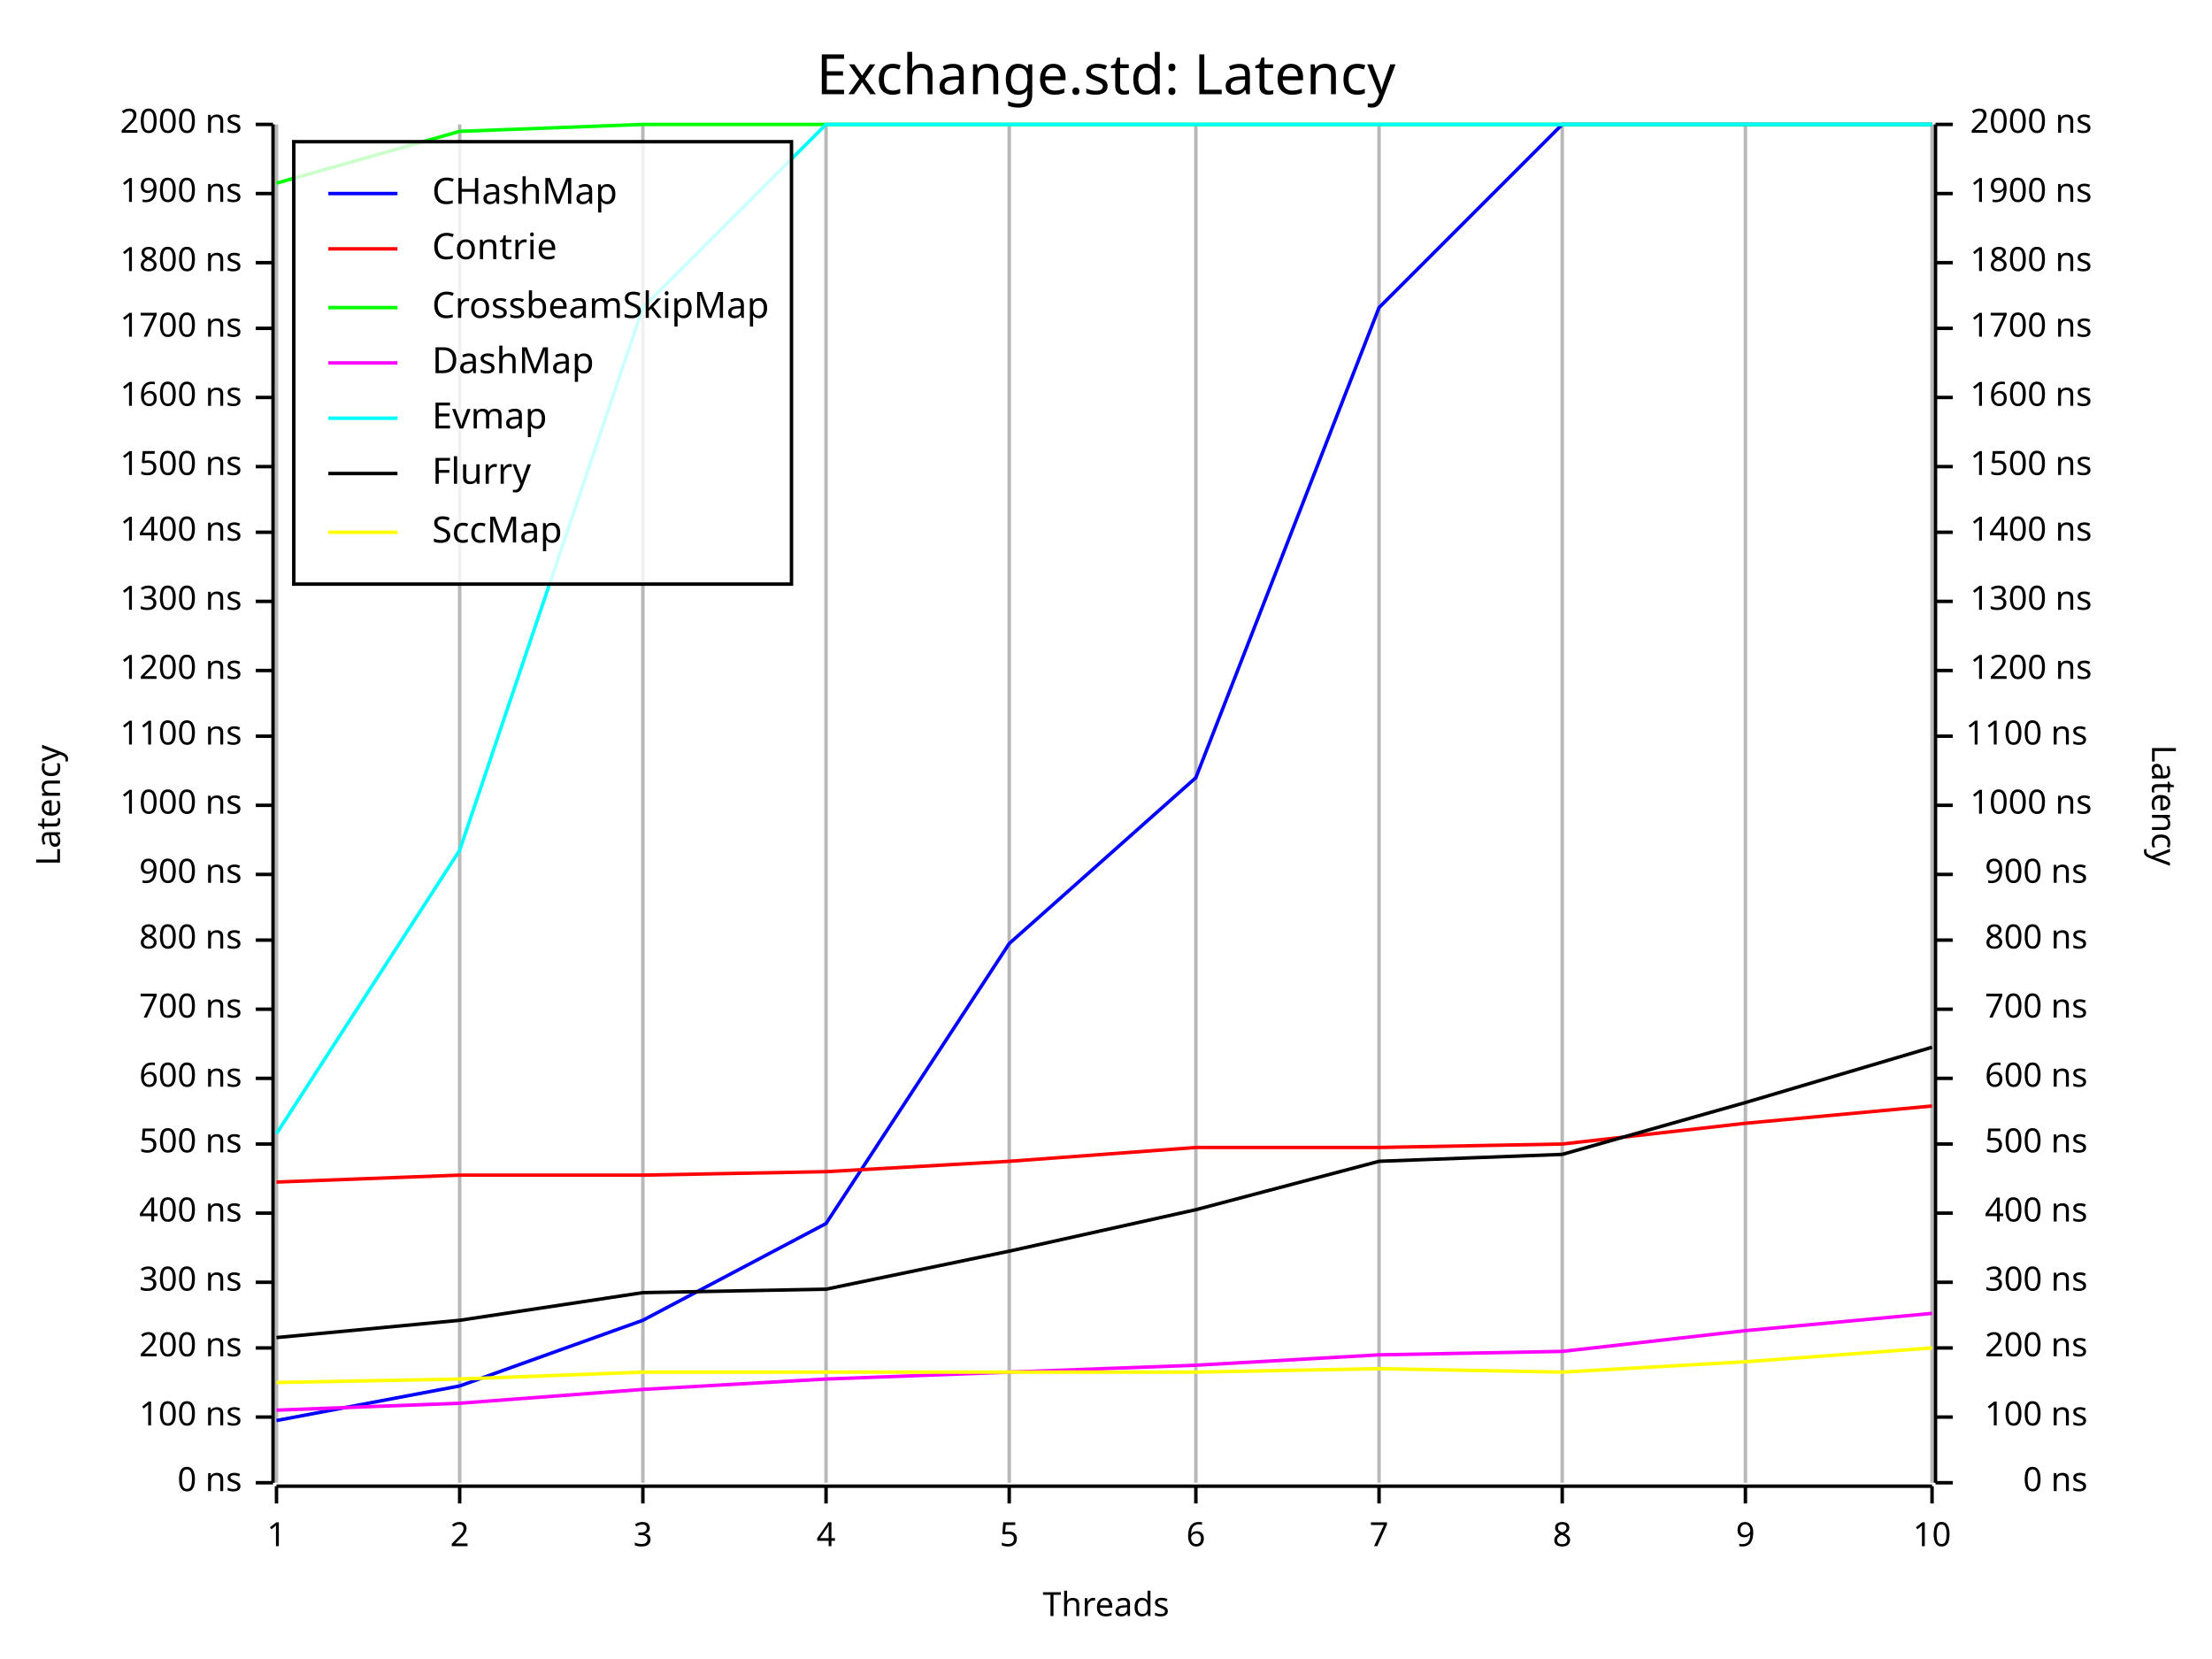
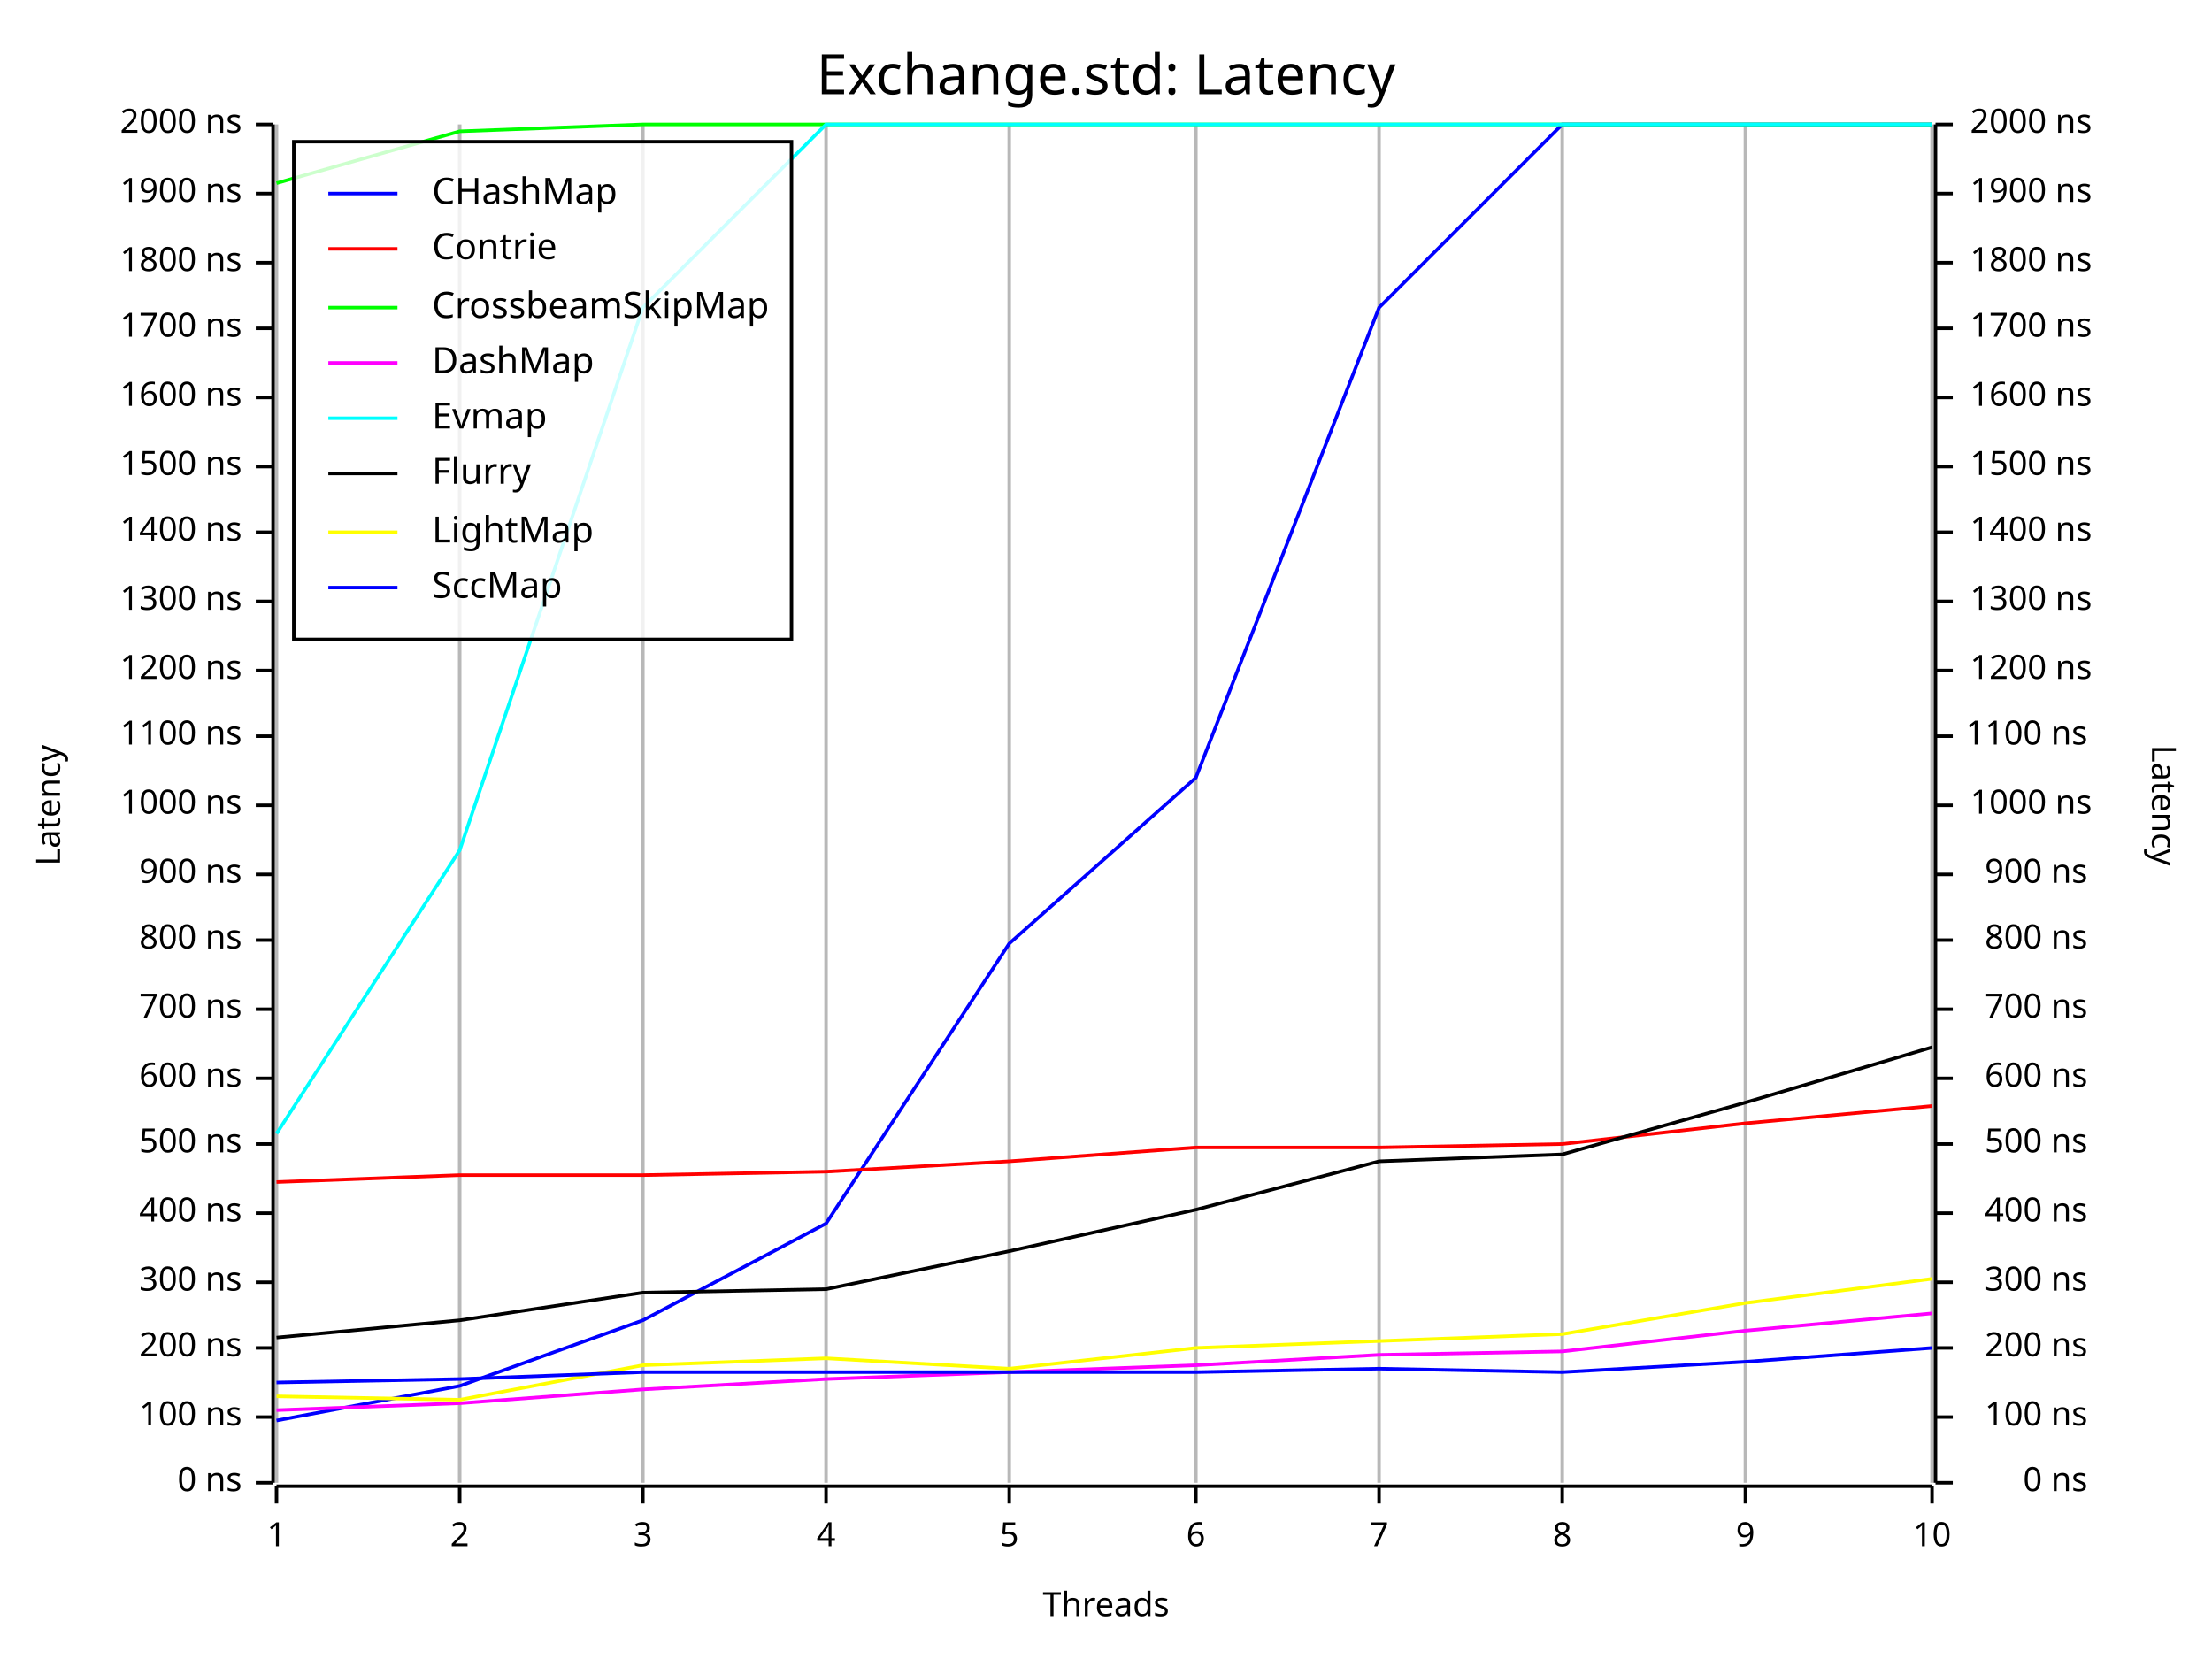
<svg xmlns="http://www.w3.org/2000/svg" width="640" height="480" viewBox="0 0 640 480">
  <rect x="0" y="0" width="640" height="480" opacity="1" fill="#FFFFFF" stroke="none" />
  <text x="320" y="15" dy="0.76em" text-anchor="middle" font-family="Fira Code" font-size="16.129" opacity="1" fill="#000000">
Exchange.std: Latency
</text>
  <line opacity="0.1" stroke="#000000" stroke-width="1" x1="80" y1="429" x2="80" y2="36" />
  <line opacity="0.1" stroke="#000000" stroke-width="1" x1="133" y1="429" x2="133" y2="36" />
  <line opacity="0.1" stroke="#000000" stroke-width="1" x1="186" y1="429" x2="186" y2="36" />
  <line opacity="0.1" stroke="#000000" stroke-width="1" x1="239" y1="429" x2="239" y2="36" />
  <line opacity="0.1" stroke="#000000" stroke-width="1" x1="292" y1="429" x2="292" y2="36" />
  <line opacity="0.1" stroke="#000000" stroke-width="1" x1="346" y1="429" x2="346" y2="36" />
  <line opacity="0.1" stroke="#000000" stroke-width="1" x1="399" y1="429" x2="399" y2="36" />
  <line opacity="0.1" stroke="#000000" stroke-width="1" x1="452" y1="429" x2="452" y2="36" />
  <line opacity="0.1" stroke="#000000" stroke-width="1" x1="505" y1="429" x2="505" y2="36" />
  <line opacity="0.1" stroke="#000000" stroke-width="1" x1="559" y1="429" x2="559" y2="36" />
  <text x="10" y="233" dy="0.76em" text-anchor="middle" font-family="sans-serif" font-size="9.677" opacity="1" fill="#000000" transform="rotate(270, 10, 233)">
Latency
</text>
  <text x="320" y="470" dy="-0.5ex" text-anchor="middle" font-family="sans-serif" font-size="9.677" opacity="1" fill="#000000">
Threads
</text>
  <text x="630" y="233" dy="0.76em" text-anchor="middle" font-family="sans-serif" font-size="9.677" opacity="1" fill="#000000" transform="rotate(90, 630, 233)">
Latency
</text>
  <line opacity="0.2" stroke="#000000" stroke-width="1" x1="80" y1="429" x2="80" y2="36" />
  <line opacity="0.2" stroke="#000000" stroke-width="1" x1="133" y1="429" x2="133" y2="36" />
  <line opacity="0.2" stroke="#000000" stroke-width="1" x1="186" y1="429" x2="186" y2="36" />
  <line opacity="0.2" stroke="#000000" stroke-width="1" x1="239" y1="429" x2="239" y2="36" />
  <line opacity="0.2" stroke="#000000" stroke-width="1" x1="292" y1="429" x2="292" y2="36" />
  <line opacity="0.2" stroke="#000000" stroke-width="1" x1="346" y1="429" x2="346" y2="36" />
  <line opacity="0.2" stroke="#000000" stroke-width="1" x1="399" y1="429" x2="399" y2="36" />
  <line opacity="0.2" stroke="#000000" stroke-width="1" x1="452" y1="429" x2="452" y2="36" />
  <line opacity="0.2" stroke="#000000" stroke-width="1" x1="505" y1="429" x2="505" y2="36" />
  <line opacity="0.2" stroke="#000000" stroke-width="1" x1="559" y1="429" x2="559" y2="36" />
  <polyline fill="none" opacity="1" stroke="#000000" stroke-width="1" points="79,36 79,429 " />
  <text x="70" y="429" dy="0.5ex" text-anchor="end" font-family="sans-serif" font-size="9.677" opacity="1" fill="#000000">
0 ns
</text>
  <polyline fill="none" opacity="1" stroke="#000000" stroke-width="1" points="74,429 79,429 " />
  <text x="70" y="410" dy="0.5ex" text-anchor="end" font-family="sans-serif" font-size="9.677" opacity="1" fill="#000000">
100 ns
</text>
  <polyline fill="none" opacity="1" stroke="#000000" stroke-width="1" points="74,410 79,410 " />
  <text x="70" y="390" dy="0.5ex" text-anchor="end" font-family="sans-serif" font-size="9.677" opacity="1" fill="#000000">
200 ns
</text>
  <polyline fill="none" opacity="1" stroke="#000000" stroke-width="1" points="74,390 79,390 " />
  <text x="70" y="371" dy="0.5ex" text-anchor="end" font-family="sans-serif" font-size="9.677" opacity="1" fill="#000000">
300 ns
</text>
  <polyline fill="none" opacity="1" stroke="#000000" stroke-width="1" points="74,371 79,371 " />
  <text x="70" y="351" dy="0.5ex" text-anchor="end" font-family="sans-serif" font-size="9.677" opacity="1" fill="#000000">
400 ns
</text>
  <polyline fill="none" opacity="1" stroke="#000000" stroke-width="1" points="74,351 79,351 " />
  <text x="70" y="331" dy="0.5ex" text-anchor="end" font-family="sans-serif" font-size="9.677" opacity="1" fill="#000000">
500 ns
</text>
  <polyline fill="none" opacity="1" stroke="#000000" stroke-width="1" points="74,331 79,331 " />
  <text x="70" y="312" dy="0.5ex" text-anchor="end" font-family="sans-serif" font-size="9.677" opacity="1" fill="#000000">
600 ns
</text>
  <polyline fill="none" opacity="1" stroke="#000000" stroke-width="1" points="74,312 79,312 " />
  <text x="70" y="292" dy="0.5ex" text-anchor="end" font-family="sans-serif" font-size="9.677" opacity="1" fill="#000000">
700 ns
</text>
  <polyline fill="none" opacity="1" stroke="#000000" stroke-width="1" points="74,292 79,292 " />
  <text x="70" y="272" dy="0.5ex" text-anchor="end" font-family="sans-serif" font-size="9.677" opacity="1" fill="#000000">
800 ns
</text>
  <polyline fill="none" opacity="1" stroke="#000000" stroke-width="1" points="74,272 79,272 " />
  <text x="70" y="253" dy="0.5ex" text-anchor="end" font-family="sans-serif" font-size="9.677" opacity="1" fill="#000000">
900 ns
</text>
  <polyline fill="none" opacity="1" stroke="#000000" stroke-width="1" points="74,253 79,253 " />
  <text x="70" y="233" dy="0.5ex" text-anchor="end" font-family="sans-serif" font-size="9.677" opacity="1" fill="#000000">
1000 ns
</text>
  <polyline fill="none" opacity="1" stroke="#000000" stroke-width="1" points="74,233 79,233 " />
  <text x="70" y="213" dy="0.5ex" text-anchor="end" font-family="sans-serif" font-size="9.677" opacity="1" fill="#000000">
1100 ns
</text>
  <polyline fill="none" opacity="1" stroke="#000000" stroke-width="1" points="74,213 79,213 " />
  <text x="70" y="194" dy="0.5ex" text-anchor="end" font-family="sans-serif" font-size="9.677" opacity="1" fill="#000000">
1200 ns
</text>
  <polyline fill="none" opacity="1" stroke="#000000" stroke-width="1" points="74,194 79,194 " />
  <text x="70" y="174" dy="0.5ex" text-anchor="end" font-family="sans-serif" font-size="9.677" opacity="1" fill="#000000">
1300 ns
</text>
  <polyline fill="none" opacity="1" stroke="#000000" stroke-width="1" points="74,174 79,174 " />
  <text x="70" y="154" dy="0.5ex" text-anchor="end" font-family="sans-serif" font-size="9.677" opacity="1" fill="#000000">
1400 ns
</text>
  <polyline fill="none" opacity="1" stroke="#000000" stroke-width="1" points="74,154 79,154 " />
  <text x="70" y="135" dy="0.5ex" text-anchor="end" font-family="sans-serif" font-size="9.677" opacity="1" fill="#000000">
1500 ns
</text>
  <polyline fill="none" opacity="1" stroke="#000000" stroke-width="1" points="74,135 79,135 " />
  <text x="70" y="115" dy="0.5ex" text-anchor="end" font-family="sans-serif" font-size="9.677" opacity="1" fill="#000000">
1600 ns
</text>
  <polyline fill="none" opacity="1" stroke="#000000" stroke-width="1" points="74,115 79,115 " />
  <text x="70" y="95" dy="0.5ex" text-anchor="end" font-family="sans-serif" font-size="9.677" opacity="1" fill="#000000">
1700 ns
</text>
  <polyline fill="none" opacity="1" stroke="#000000" stroke-width="1" points="74,95 79,95 " />
  <text x="70" y="76" dy="0.5ex" text-anchor="end" font-family="sans-serif" font-size="9.677" opacity="1" fill="#000000">
1800 ns
</text>
  <polyline fill="none" opacity="1" stroke="#000000" stroke-width="1" points="74,76 79,76 " />
  <text x="70" y="56" dy="0.5ex" text-anchor="end" font-family="sans-serif" font-size="9.677" opacity="1" fill="#000000">
1900 ns
</text>
  <polyline fill="none" opacity="1" stroke="#000000" stroke-width="1" points="74,56 79,56 " />
  <text x="70" y="36" dy="0.5ex" text-anchor="end" font-family="sans-serif" font-size="9.677" opacity="1" fill="#000000">
2000 ns
</text>
  <polyline fill="none" opacity="1" stroke="#000000" stroke-width="1" points="74,36 79,36 " />
  <polyline fill="none" opacity="1" stroke="#000000" stroke-width="1" points="80,430 559,430 " />
  <text x="80" y="440" dy="0.76em" text-anchor="middle" font-family="sans-serif" font-size="9.677" opacity="1" fill="#000000">
1
</text>
  <polyline fill="none" opacity="1" stroke="#000000" stroke-width="1" points="80,430 80,435 " />
  <text x="133" y="440" dy="0.76em" text-anchor="middle" font-family="sans-serif" font-size="9.677" opacity="1" fill="#000000">
2
</text>
  <polyline fill="none" opacity="1" stroke="#000000" stroke-width="1" points="133,430 133,435 " />
  <text x="186" y="440" dy="0.76em" text-anchor="middle" font-family="sans-serif" font-size="9.677" opacity="1" fill="#000000">
3
</text>
  <polyline fill="none" opacity="1" stroke="#000000" stroke-width="1" points="186,430 186,435 " />
  <text x="239" y="440" dy="0.76em" text-anchor="middle" font-family="sans-serif" font-size="9.677" opacity="1" fill="#000000">
4
</text>
  <polyline fill="none" opacity="1" stroke="#000000" stroke-width="1" points="239,430 239,435 " />
  <text x="292" y="440" dy="0.76em" text-anchor="middle" font-family="sans-serif" font-size="9.677" opacity="1" fill="#000000">
5
</text>
  <polyline fill="none" opacity="1" stroke="#000000" stroke-width="1" points="292,430 292,435 " />
  <text x="346" y="440" dy="0.76em" text-anchor="middle" font-family="sans-serif" font-size="9.677" opacity="1" fill="#000000">
6
</text>
  <polyline fill="none" opacity="1" stroke="#000000" stroke-width="1" points="346,430 346,435 " />
  <text x="399" y="440" dy="0.76em" text-anchor="middle" font-family="sans-serif" font-size="9.677" opacity="1" fill="#000000">
7
</text>
  <polyline fill="none" opacity="1" stroke="#000000" stroke-width="1" points="399,430 399,435 " />
  <text x="452" y="440" dy="0.76em" text-anchor="middle" font-family="sans-serif" font-size="9.677" opacity="1" fill="#000000">
8
</text>
  <polyline fill="none" opacity="1" stroke="#000000" stroke-width="1" points="452,430 452,435 " />
  <text x="505" y="440" dy="0.76em" text-anchor="middle" font-family="sans-serif" font-size="9.677" opacity="1" fill="#000000">
9
</text>
  <polyline fill="none" opacity="1" stroke="#000000" stroke-width="1" points="505,430 505,435 " />
  <text x="559" y="440" dy="0.76em" text-anchor="middle" font-family="sans-serif" font-size="9.677" opacity="1" fill="#000000">
10
</text>
  <polyline fill="none" opacity="1" stroke="#000000" stroke-width="1" points="559,430 559,435 " />
  <polyline fill="none" opacity="1" stroke="#000000" stroke-width="1" points="560,36 560,429 " />
  <text x="604" y="429" dy="0.5ex" text-anchor="end" font-family="sans-serif" font-size="9.677" opacity="1" fill="#000000">
0 ns
</text>
  <polyline fill="none" opacity="1" stroke="#000000" stroke-width="1" points="560,429 565,429 " />
  <text x="604" y="410" dy="0.5ex" text-anchor="end" font-family="sans-serif" font-size="9.677" opacity="1" fill="#000000">
100 ns
</text>
  <polyline fill="none" opacity="1" stroke="#000000" stroke-width="1" points="560,410 565,410 " />
  <text x="604" y="390" dy="0.5ex" text-anchor="end" font-family="sans-serif" font-size="9.677" opacity="1" fill="#000000">
200 ns
</text>
  <polyline fill="none" opacity="1" stroke="#000000" stroke-width="1" points="560,390 565,390 " />
  <text x="604" y="371" dy="0.5ex" text-anchor="end" font-family="sans-serif" font-size="9.677" opacity="1" fill="#000000">
300 ns
</text>
  <polyline fill="none" opacity="1" stroke="#000000" stroke-width="1" points="560,371 565,371 " />
  <text x="604" y="351" dy="0.5ex" text-anchor="end" font-family="sans-serif" font-size="9.677" opacity="1" fill="#000000">
400 ns
</text>
  <polyline fill="none" opacity="1" stroke="#000000" stroke-width="1" points="560,351 565,351 " />
  <text x="604" y="331" dy="0.5ex" text-anchor="end" font-family="sans-serif" font-size="9.677" opacity="1" fill="#000000">
500 ns
</text>
  <polyline fill="none" opacity="1" stroke="#000000" stroke-width="1" points="560,331 565,331 " />
  <text x="604" y="312" dy="0.5ex" text-anchor="end" font-family="sans-serif" font-size="9.677" opacity="1" fill="#000000">
600 ns
</text>
  <polyline fill="none" opacity="1" stroke="#000000" stroke-width="1" points="560,312 565,312 " />
  <text x="604" y="292" dy="0.5ex" text-anchor="end" font-family="sans-serif" font-size="9.677" opacity="1" fill="#000000">
700 ns
</text>
  <polyline fill="none" opacity="1" stroke="#000000" stroke-width="1" points="560,292 565,292 " />
  <text x="604" y="272" dy="0.5ex" text-anchor="end" font-family="sans-serif" font-size="9.677" opacity="1" fill="#000000">
800 ns
</text>
  <polyline fill="none" opacity="1" stroke="#000000" stroke-width="1" points="560,272 565,272 " />
  <text x="604" y="253" dy="0.5ex" text-anchor="end" font-family="sans-serif" font-size="9.677" opacity="1" fill="#000000">
900 ns
</text>
  <polyline fill="none" opacity="1" stroke="#000000" stroke-width="1" points="560,253 565,253 " />
  <text x="570" y="233" dy="0.5ex" text-anchor="start" font-family="sans-serif" font-size="9.677" opacity="1" fill="#000000">
1000 ns
</text>
  <polyline fill="none" opacity="1" stroke="#000000" stroke-width="1" points="560,233 565,233 " />
  <text x="604" y="213" dy="0.5ex" text-anchor="end" font-family="sans-serif" font-size="9.677" opacity="1" fill="#000000">
1100 ns
</text>
  <polyline fill="none" opacity="1" stroke="#000000" stroke-width="1" points="560,213 565,213 " />
  <text x="570" y="194" dy="0.5ex" text-anchor="start" font-family="sans-serif" font-size="9.677" opacity="1" fill="#000000">
1200 ns
</text>
  <polyline fill="none" opacity="1" stroke="#000000" stroke-width="1" points="560,194 565,194 " />
  <text x="570" y="174" dy="0.5ex" text-anchor="start" font-family="sans-serif" font-size="9.677" opacity="1" fill="#000000">
1300 ns
</text>
  <polyline fill="none" opacity="1" stroke="#000000" stroke-width="1" points="560,174 565,174 " />
  <text x="570" y="154" dy="0.5ex" text-anchor="start" font-family="sans-serif" font-size="9.677" opacity="1" fill="#000000">
1400 ns
</text>
  <polyline fill="none" opacity="1" stroke="#000000" stroke-width="1" points="560,154 565,154 " />
  <text x="570" y="135" dy="0.5ex" text-anchor="start" font-family="sans-serif" font-size="9.677" opacity="1" fill="#000000">
1500 ns
</text>
  <polyline fill="none" opacity="1" stroke="#000000" stroke-width="1" points="560,135 565,135 " />
  <text x="570" y="115" dy="0.5ex" text-anchor="start" font-family="sans-serif" font-size="9.677" opacity="1" fill="#000000">
1600 ns
</text>
  <polyline fill="none" opacity="1" stroke="#000000" stroke-width="1" points="560,115 565,115 " />
  <text x="570" y="95" dy="0.5ex" text-anchor="start" font-family="sans-serif" font-size="9.677" opacity="1" fill="#000000">
1700 ns
</text>
  <polyline fill="none" opacity="1" stroke="#000000" stroke-width="1" points="560,95 565,95 " />
  <text x="570" y="76" dy="0.5ex" text-anchor="start" font-family="sans-serif" font-size="9.677" opacity="1" fill="#000000">
1800 ns
</text>
  <polyline fill="none" opacity="1" stroke="#000000" stroke-width="1" points="560,76 565,76 " />
  <text x="570" y="56" dy="0.5ex" text-anchor="start" font-family="sans-serif" font-size="9.677" opacity="1" fill="#000000">
1900 ns
</text>
  <polyline fill="none" opacity="1" stroke="#000000" stroke-width="1" points="560,56 565,56 " />
  <text x="570" y="36" dy="0.5ex" text-anchor="start" font-family="sans-serif" font-size="9.677" opacity="1" fill="#000000">
2000 ns
</text>
  <polyline fill="none" opacity="1" stroke="#000000" stroke-width="1" points="560,36 565,36 " />
  <polyline fill="none" opacity="1" stroke="#0000FF" stroke-width="1" points="80,411 133,401 186,382 239,354 292,273 346,225 399,89 452,36 505,36 559,36 " />
  <polyline fill="none" opacity="1" stroke="#FF0000" stroke-width="1" points="80,342 133,340 186,340 239,339 292,336 346,332 399,332 452,331 505,325 559,320 " />
  <polyline fill="none" opacity="1" stroke="#00FF00" stroke-width="1" points="80,53 133,38 186,36 239,36 292,36 346,36 399,36 452,36 505,36 559,36 " />
  <polyline fill="none" opacity="1" stroke="#FF00FF" stroke-width="1" points="80,408 133,406 186,402 239,399 292,397 346,395 399,392 452,391 505,385 559,380 " />
  <polyline fill="none" opacity="1" stroke="#00FFFF" stroke-width="1" points="80,328 133,246 186,89 239,36 292,36 346,36 399,36 452,36 505,36 559,36 " />
  <polyline fill="none" opacity="1" stroke="#000000" stroke-width="1" points="80,387 133,382 186,374 239,373 292,362 346,350 399,336 452,334 505,319 559,303 " />
-   <polyline fill="none" opacity="1" stroke="#FFFF00" stroke-width="1" points="80,400 133,399 186,397 239,397 292,397 346,397 399,396 452,397 505,394 559,390 " />
-   <rect x="85" y="41" width="144" height="128" opacity="0.8" fill="#FFFFFF" stroke="none" />
-   <rect x="85" y="41" width="144" height="128" opacity="1" fill="none" stroke="#000000" />
+   <polyline fill="none" opacity="1" stroke="#FFFF00" stroke-width="1" points="80,404 133,405 186,395 239,393 292,396 346,390 399,388 452,386 505,377 559,370 " />
+   <polyline fill="none" opacity="1" stroke="#0000FF" stroke-width="1" points="80,400 133,399 186,397 239,397 292,397 346,397 399,396 452,397 505,394 559,390 " />
+   <rect x="85" y="41" width="144" height="144" opacity="0.8" fill="#FFFFFF" stroke="none" />
+   <rect x="85" y="41" width="144" height="144" opacity="1" fill="none" stroke="#000000" />
  <text x="125" y="51" dy="0.76em" text-anchor="start" font-family="Fira Code" font-size="10.484" opacity="1" fill="#000000">
CHashMap
</text>
  <text x="125" y="67" dy="0.76em" text-anchor="start" font-family="Fira Code" font-size="10.484" opacity="1" fill="#000000">
Contrie
</text>
  <text x="125" y="84" dy="0.76em" text-anchor="start" font-family="Fira Code" font-size="10.484" opacity="1" fill="#000000">
CrossbeamSkipMap
</text>
  <text x="125" y="100" dy="0.76em" text-anchor="start" font-family="Fira Code" font-size="10.484" opacity="1" fill="#000000">
DashMap
</text>
  <text x="125" y="116" dy="0.76em" text-anchor="start" font-family="Fira Code" font-size="10.484" opacity="1" fill="#000000">
Evmap
</text>
  <text x="125" y="132" dy="0.76em" text-anchor="start" font-family="Fira Code" font-size="10.484" opacity="1" fill="#000000">
Flurry
</text>
  <text x="125" y="149" dy="0.76em" text-anchor="start" font-family="Fira Code" font-size="10.484" opacity="1" fill="#000000">
+ LightMap
+ </text>
+   <text x="125" y="165" dy="0.76em" text-anchor="start" font-family="Fira Code" font-size="10.484" opacity="1" fill="#000000">
SccMap
</text>
  <polyline fill="none" opacity="1" stroke="#0000FF" stroke-width="1" points="95,56 115,56 " />
  <polyline fill="none" opacity="1" stroke="#FF0000" stroke-width="1" points="95,72 115,72 " />
  <polyline fill="none" opacity="1" stroke="#00FF00" stroke-width="1" points="95,89 115,89 " />
  <polyline fill="none" opacity="1" stroke="#FF00FF" stroke-width="1" points="95,105 115,105 " />
  <polyline fill="none" opacity="1" stroke="#00FFFF" stroke-width="1" points="95,121 115,121 " />
  <polyline fill="none" opacity="1" stroke="#000000" stroke-width="1" points="95,137 115,137 " />
  <polyline fill="none" opacity="1" stroke="#FFFF00" stroke-width="1" points="95,154 115,154 " />
+   <polyline fill="none" opacity="1" stroke="#0000FF" stroke-width="1" points="95,170 115,170 " />
</svg>
